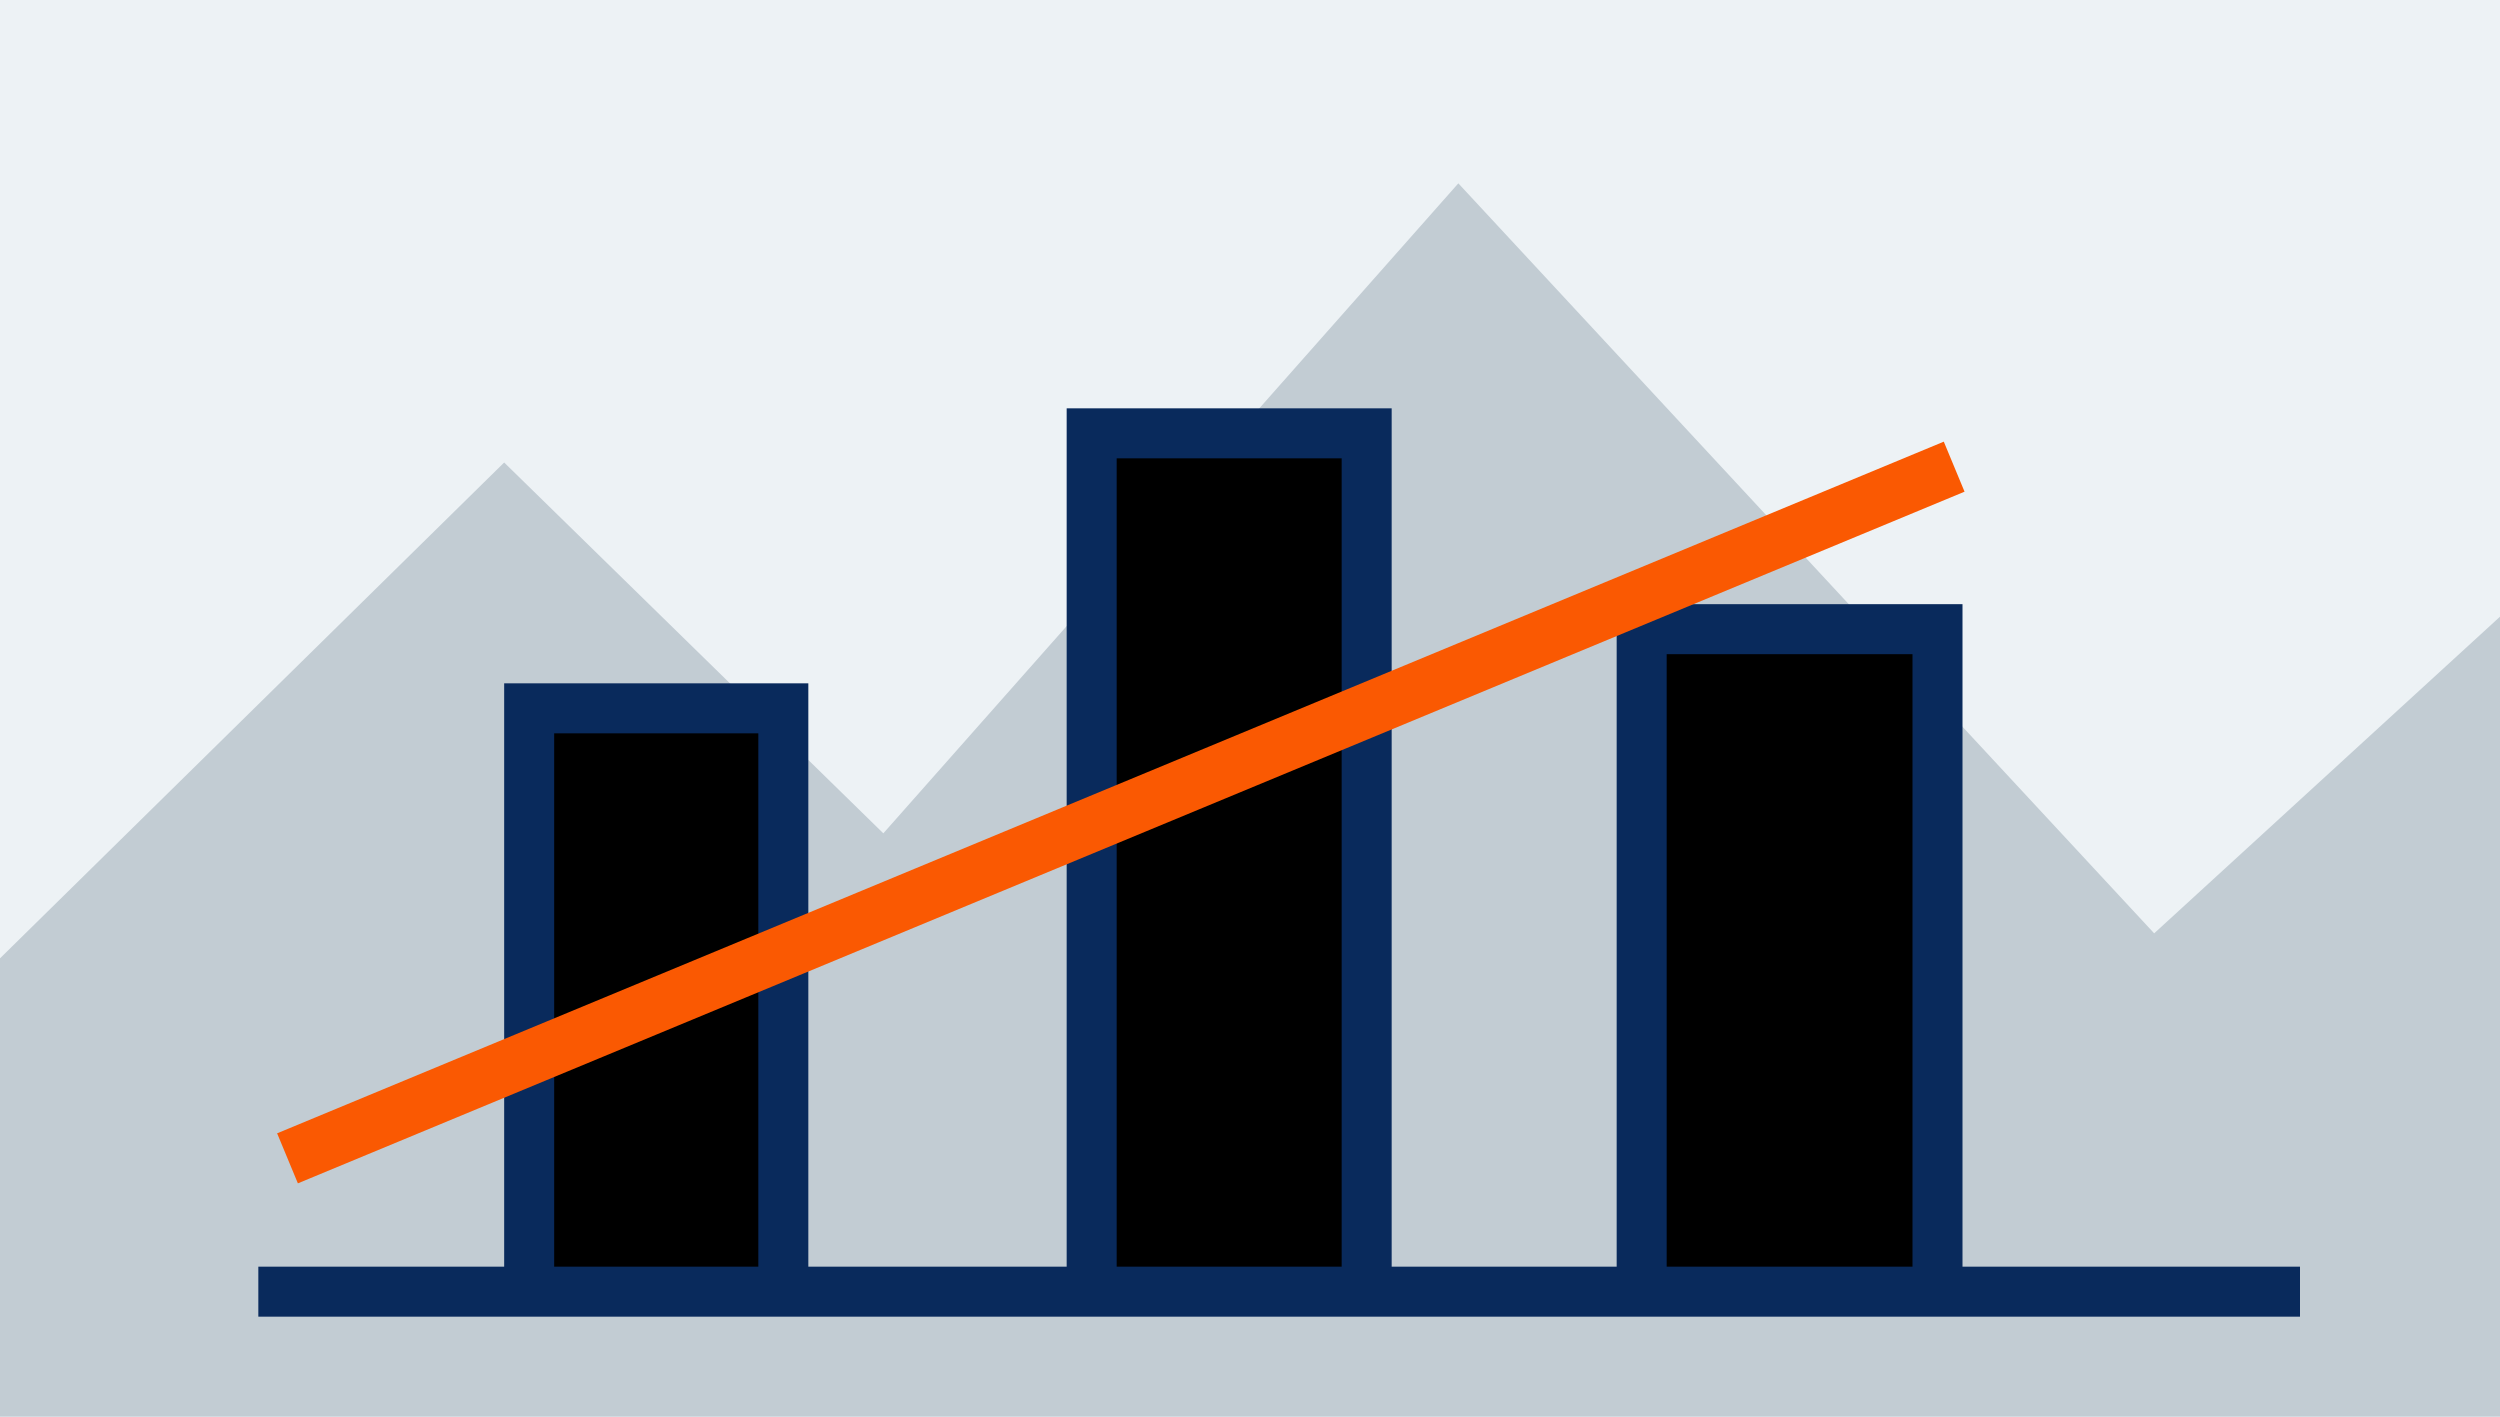
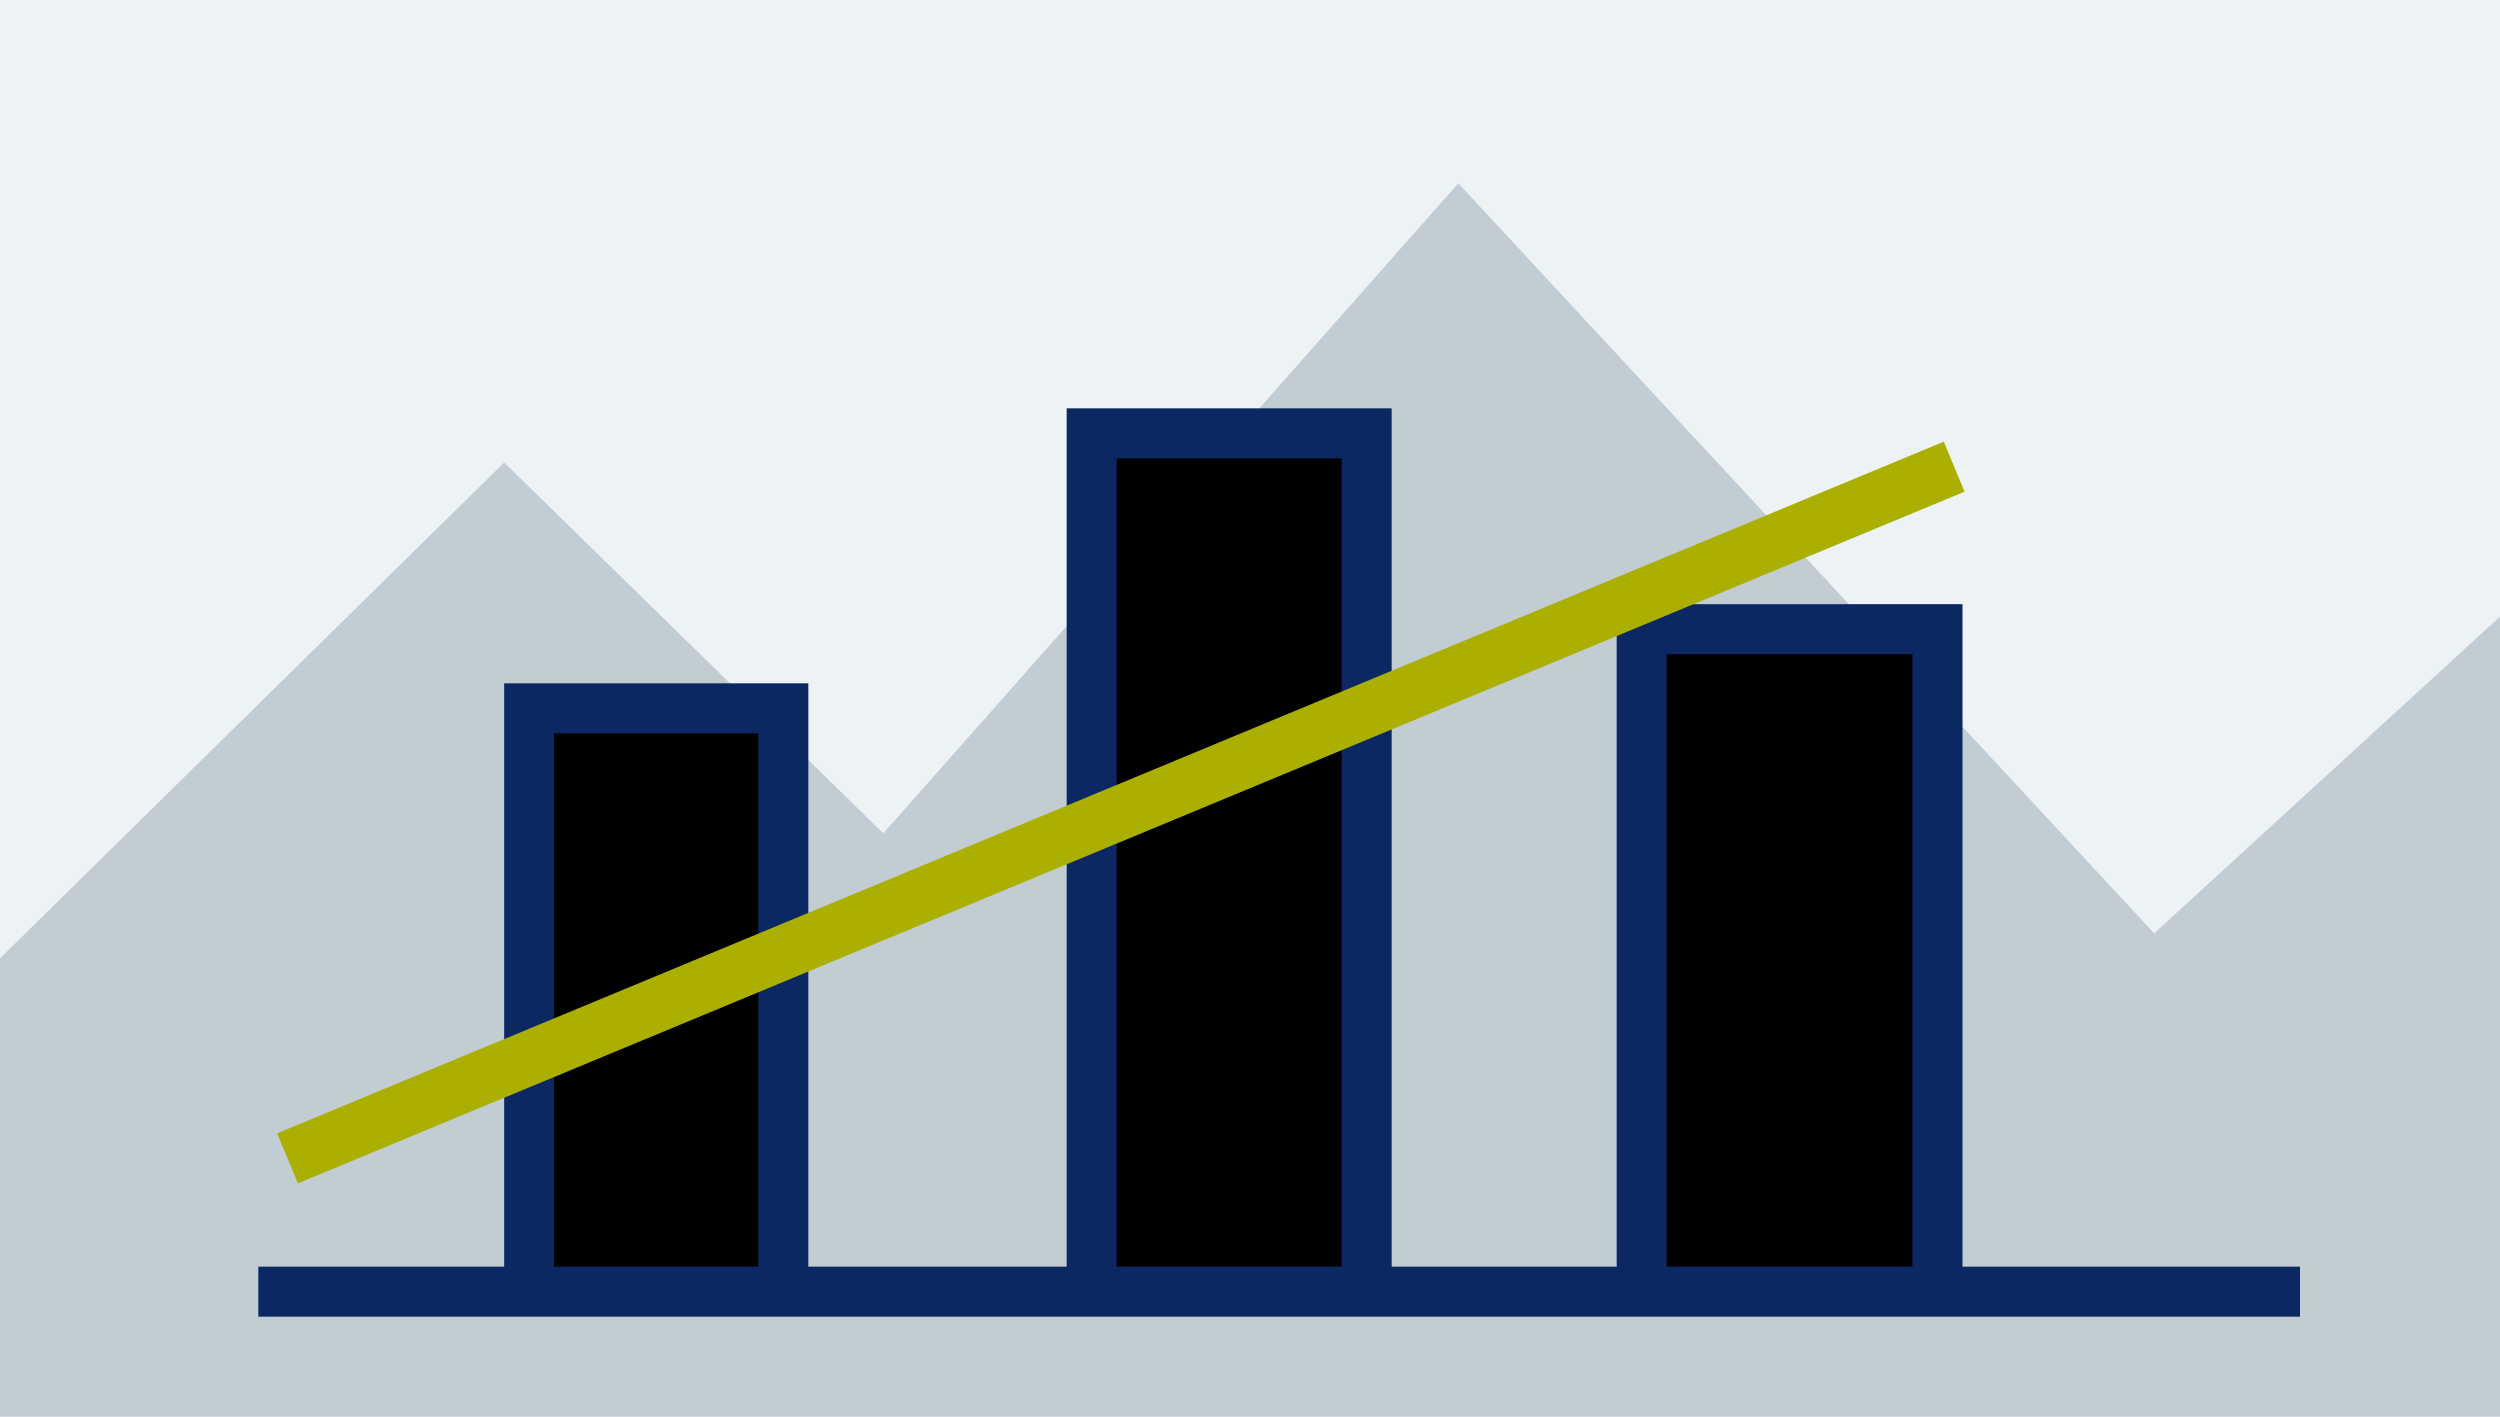
<svg xmlns="http://www.w3.org/2000/svg" viewBox="0 0 600 340">
  <rect width="600" height="340" fill="#edf2f5" />
  <path d="M0 230 121 111l91 89 138-156 167 180 83-76v192H0Z" fill="#c2ccd3" />
-   <path d="M62 310h490M127 309V170h61v139m74 0V104h66v205m66 0V151h71v158" stroke="#092a5c" stroke-width="12" />
-   <path d="m69 278 400-166" stroke="#fa5902" stroke-width="13" />
+   <path d="M62 310h490M127 309V170h61v139m74 0V104h66v205m66 0V151h71v158" stroke="#0C2862" stroke-width="12" />
+   <path d="m69 278 400-166" stroke="#ABB000" stroke-width="13" />
</svg>
